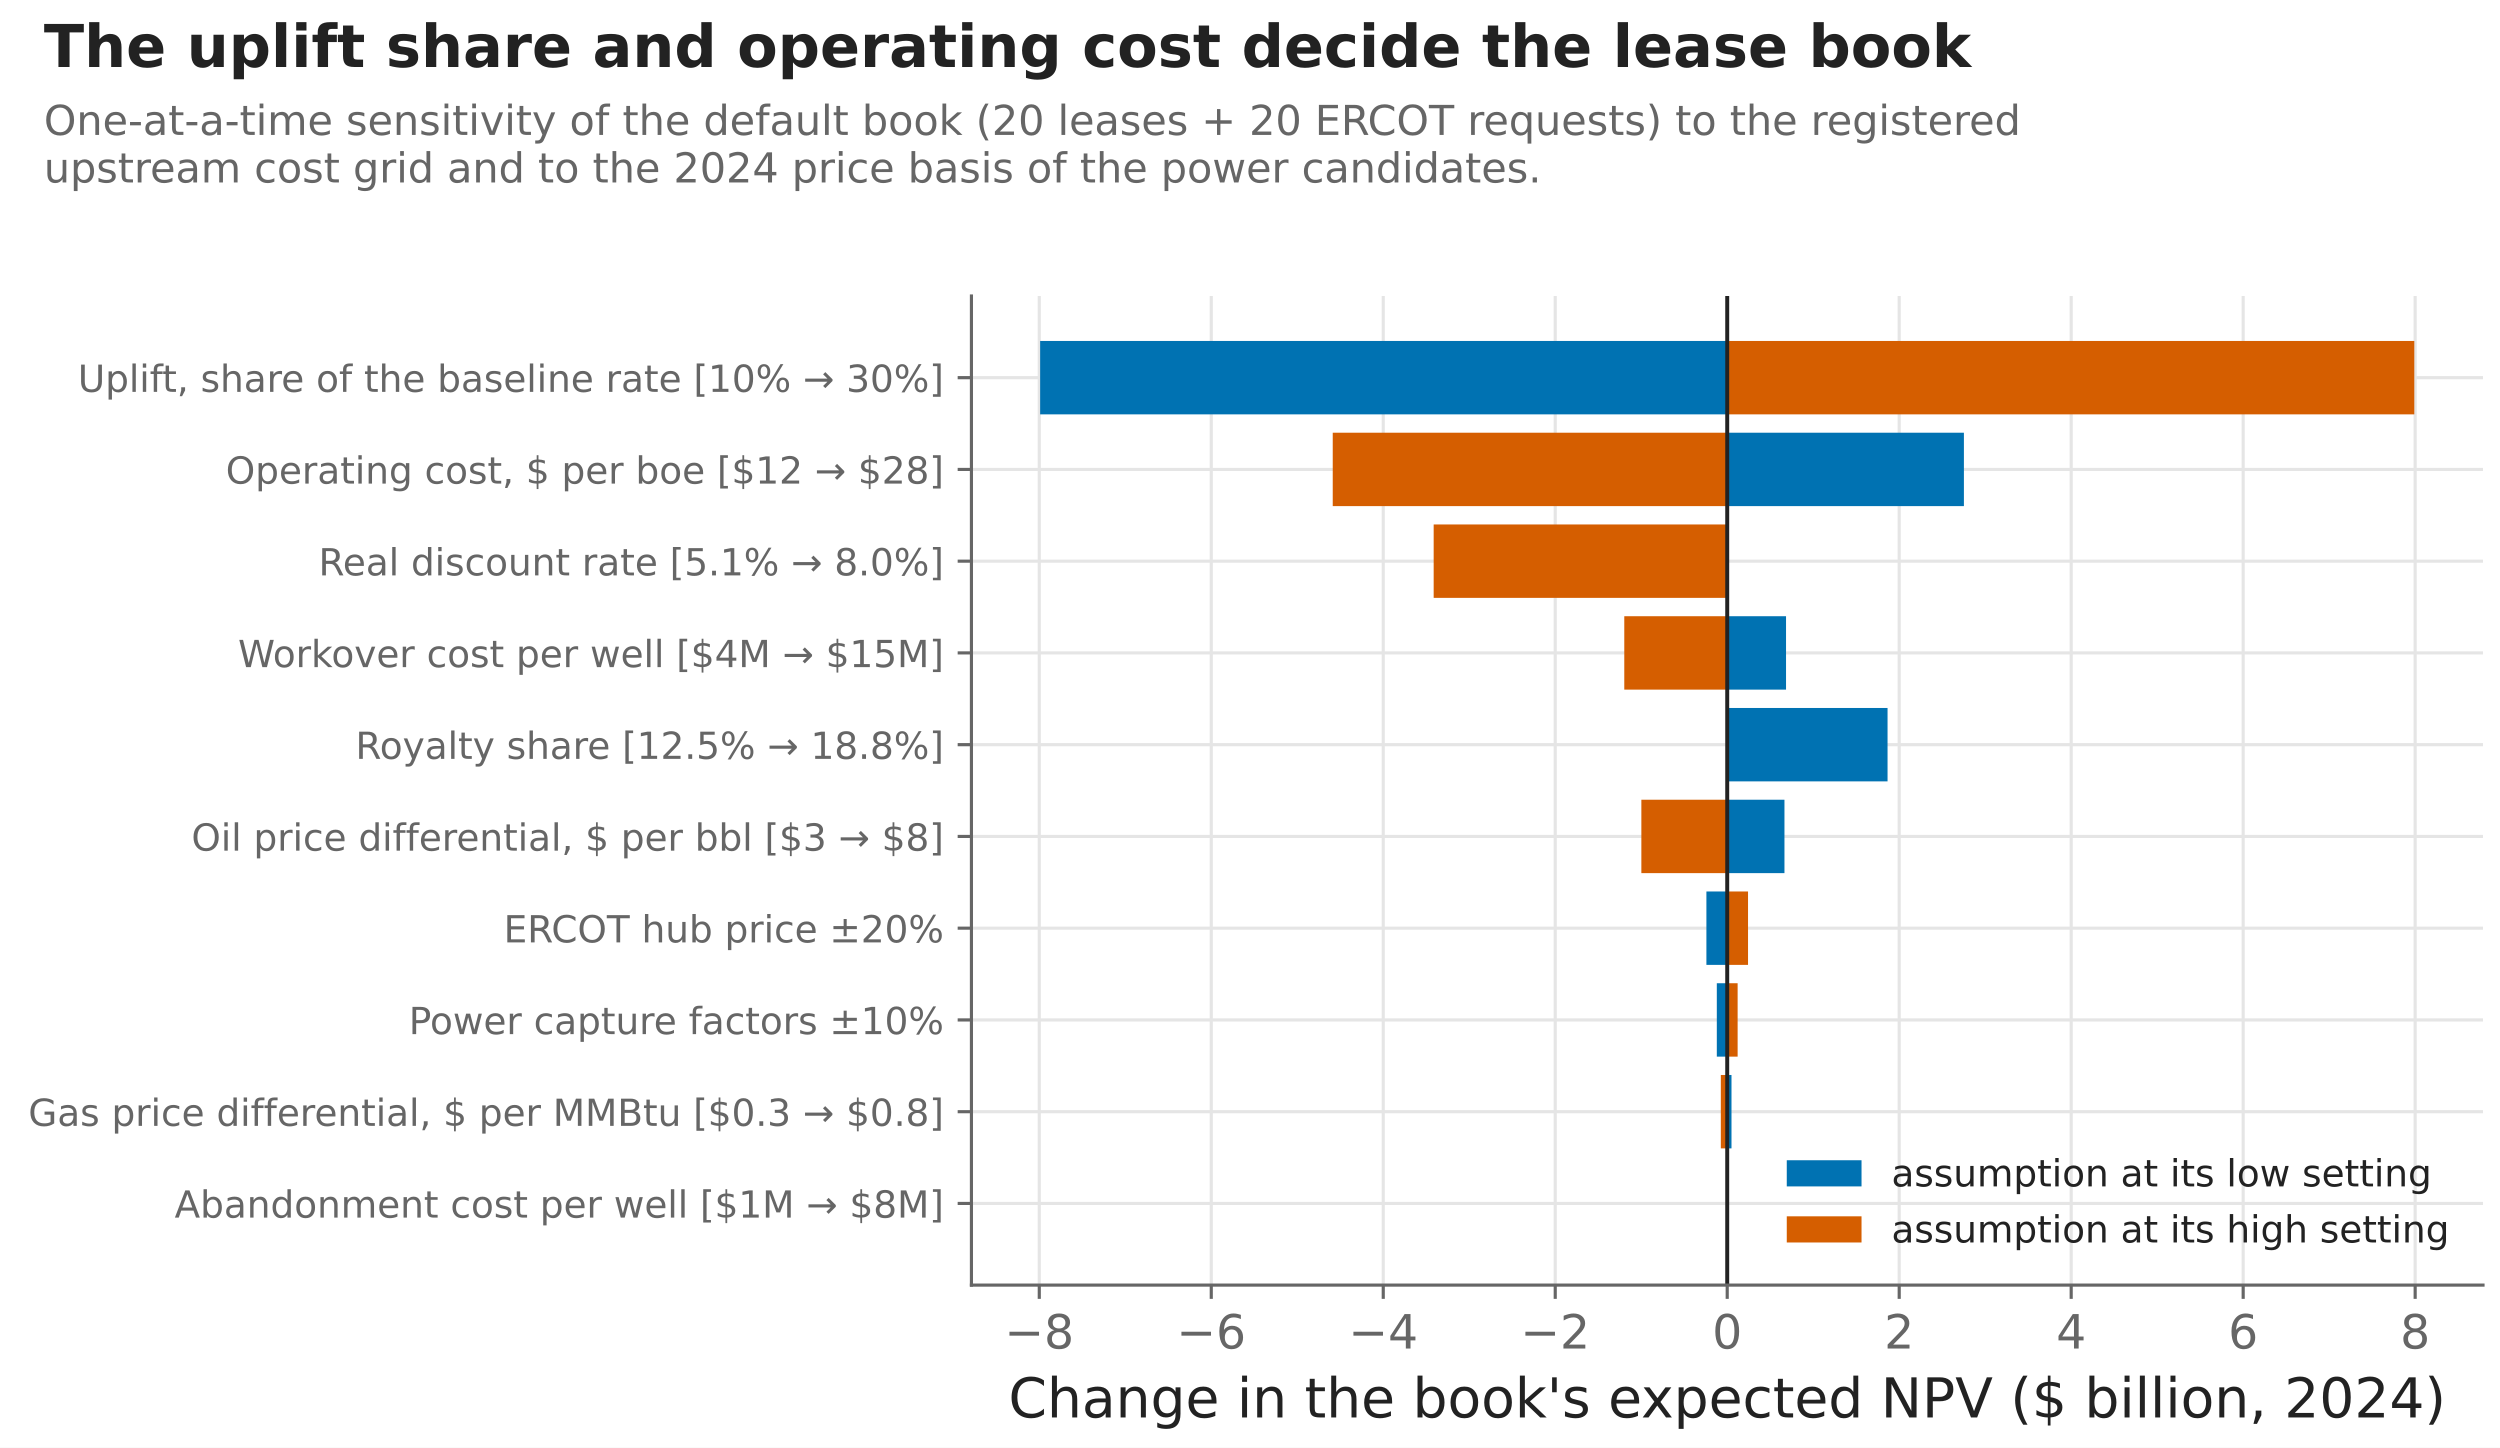
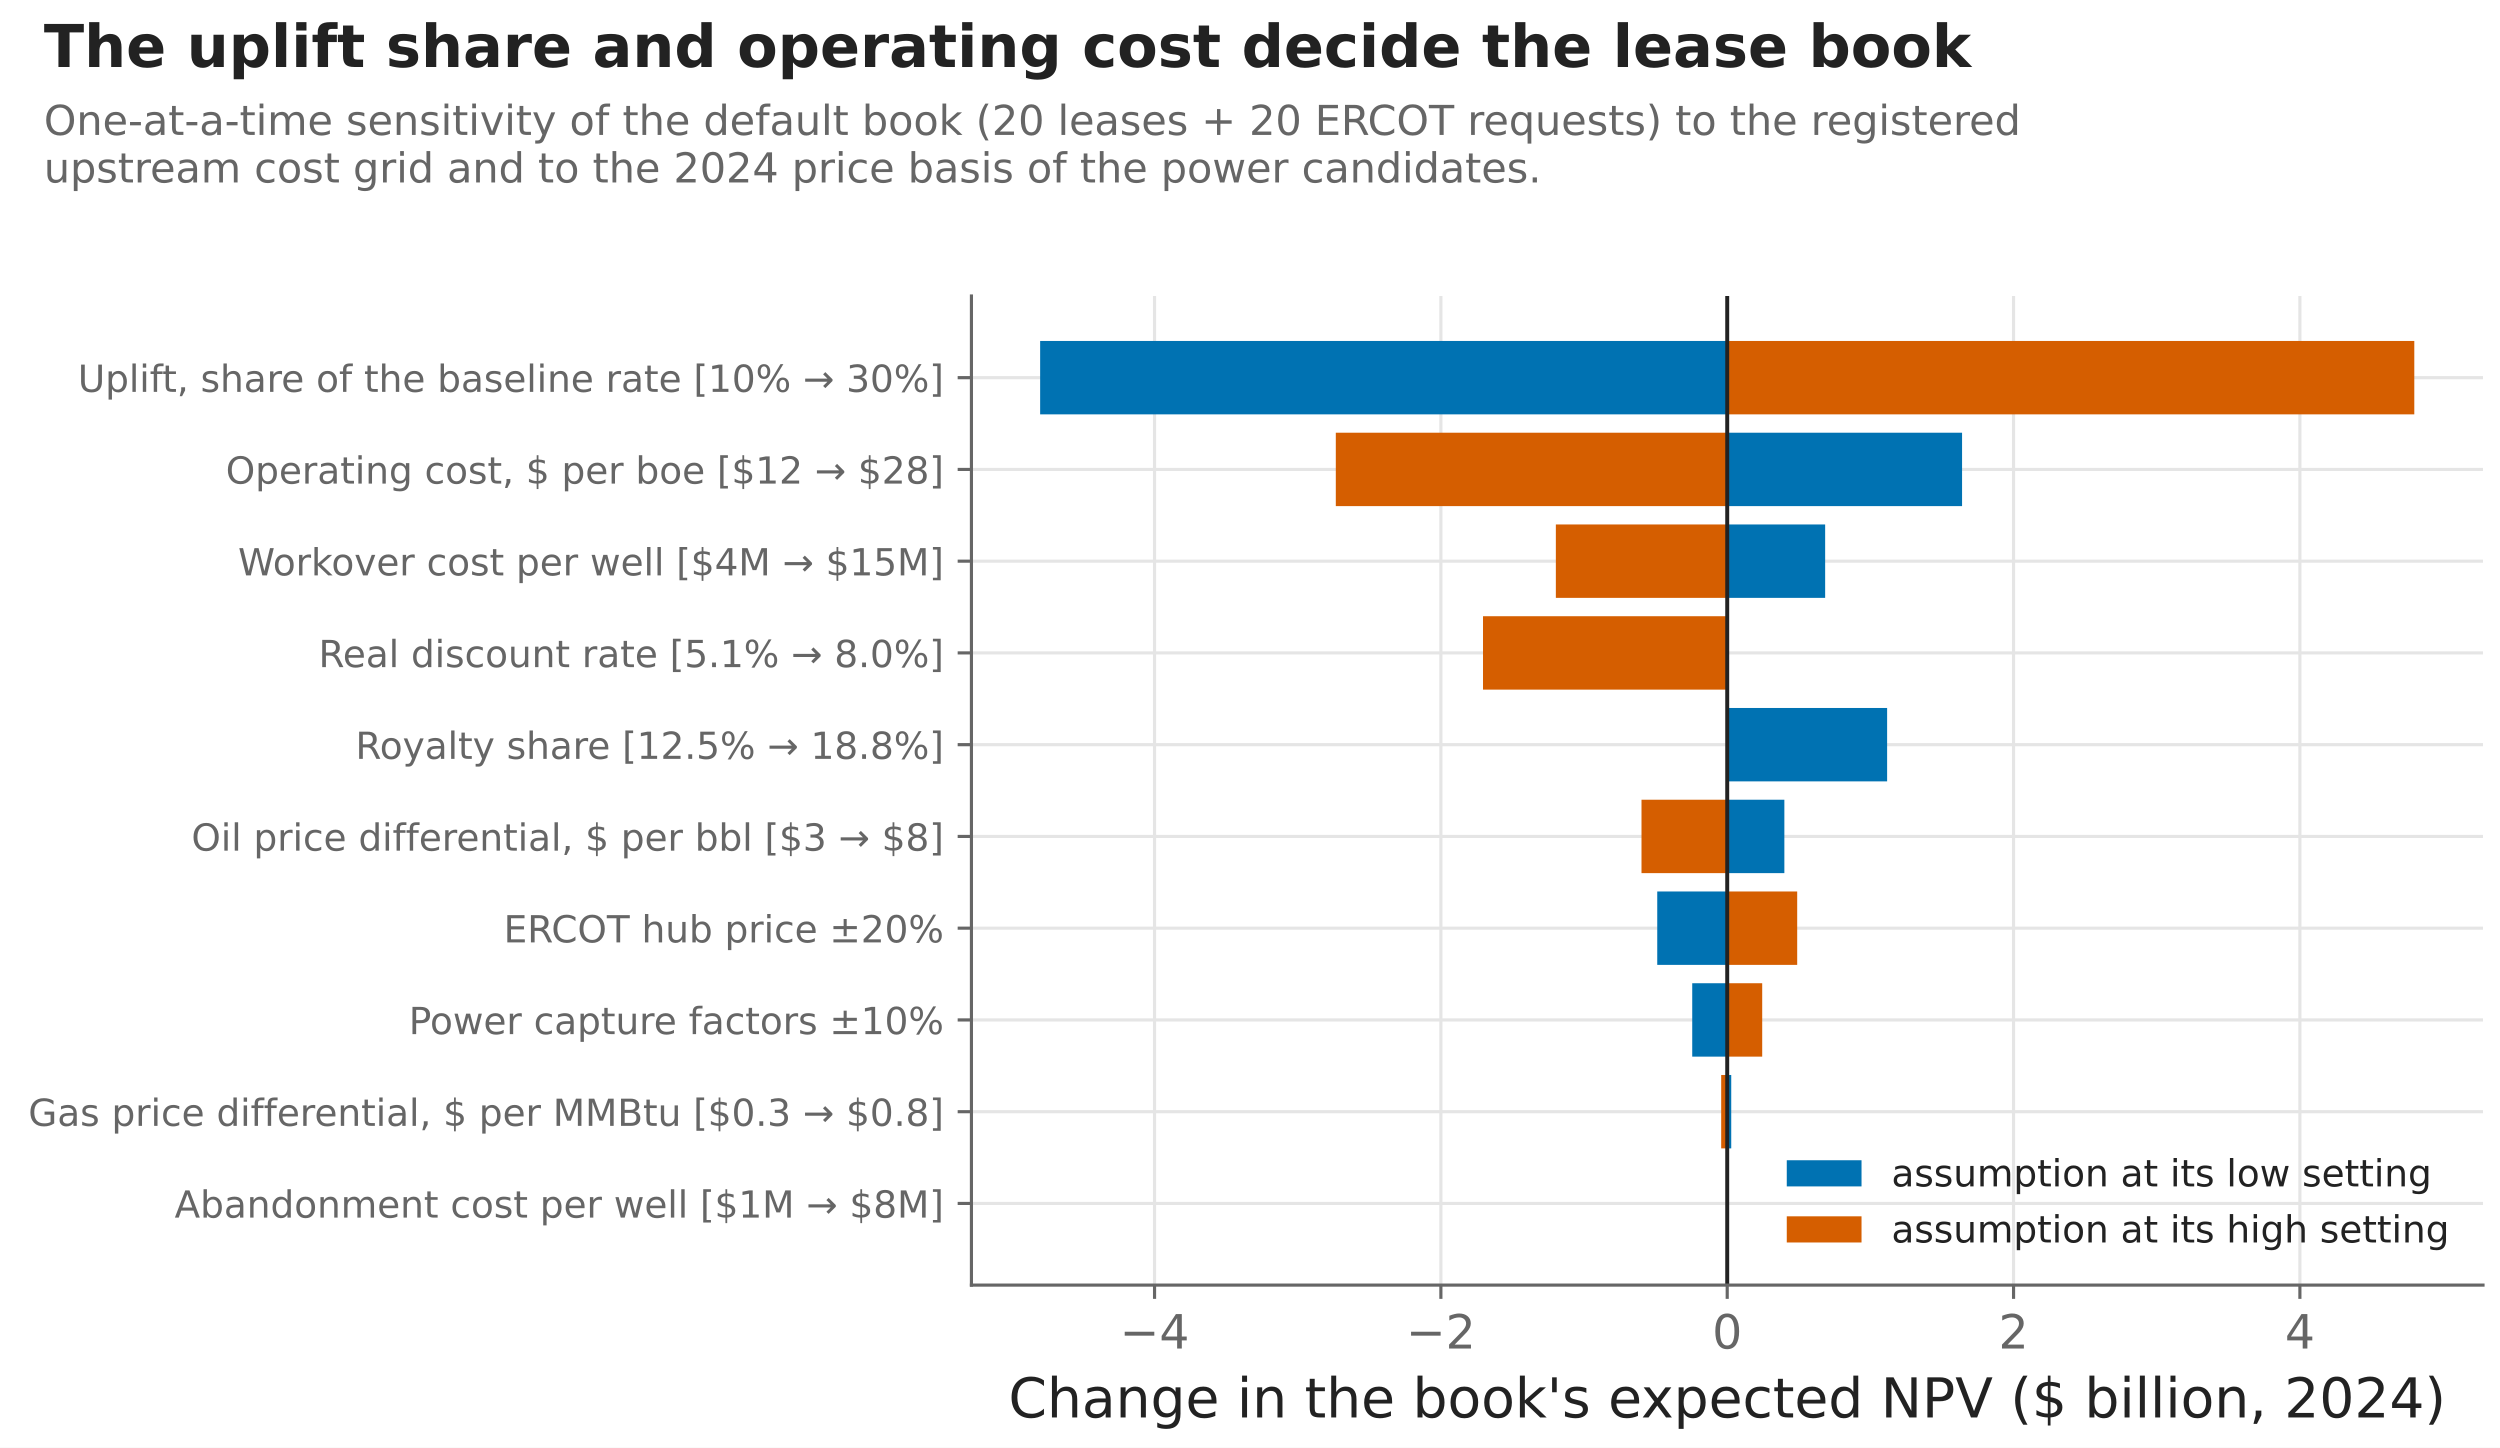
<svg xmlns="http://www.w3.org/2000/svg" xmlns:xlink="http://www.w3.org/1999/xlink" width="635.39pt" height="367.937pt" viewBox="0 0 635.39 367.937" version="1.1">
  <defs>
    <style type="text/css">*{stroke-linejoin: round; stroke-linecap: butt}</style>
  </defs>
  <g id="figure_1">
    <g id="patch_1">
      <path d="M 0 367.937  L 635.39 367.937  L 635.39 0  L 0 0  z " style="fill: #ffffff" />
    </g>
    <g id="axes_1">
      <g id="patch_2">
        <path d="M 246.896 326.616  L 631.07 326.616  L 631.07 75.23  L 246.896 75.23  z " style="fill: #ffffff" />
      </g>
      <g id="matplotlib.axis_1">
        <g id="xtick_1">
          <g id="line2d_1">
-             <path d="M 264.138 326.616  L 264.138 75.23  " clip-path="url(#p27f0724fc9)" style="fill: none; stroke: #e5e5e5; stroke-width: 0.8; stroke-linecap: square" />
+             <path d="M 293.436 326.616  L 293.436 75.23  " clip-path="url(#p6bc9cff640)" style="fill: none; stroke: #e5e5e5; stroke-width: 0.8; stroke-linecap: square" />
          </g>
          <g id="line2d_2">
            <defs>
              <path id="me00eba5936" d="M 0 0  L 0 3.5  " style="stroke: #666666; stroke-width: 0.8" />
            </defs>
            <g>
-               <use xlink:href="#me00eba5936" x="264.138" y="326.616" style="fill: #666666; stroke: #666666; stroke-width: 0.8" />
+               <use xlink:href="#me00eba5936" x="293.436" y="326.616" style="fill: #666666; stroke: #666666; stroke-width: 0.8" />
            </g>
          </g>
          <g id="text_1">
-             <text style="font-size: 12px; font-family: 'DejaVu Sans', 'Bitstream Vera Sans', 'Computer Modern Sans Serif', 'Lucida Grande', 'Verdana', 'Geneva', 'Lucid', 'Arial', 'Helvetica', 'Avant Garde', sans-serif; text-anchor: middle; fill: #666666" x="264.138" y="342.734" transform="rotate(-0 264.1384 342.7336)">−8</text>
+             <text style="font-size: 12px; font-family: 'DejaVu Sans', 'Bitstream Vera Sans', 'Computer Modern Sans Serif', 'Lucida Grande', 'Verdana', 'Geneva', 'Lucid', 'Arial', 'Helvetica', 'Avant Garde', sans-serif; text-anchor: middle; fill: #666666" x="293.436" y="342.734" transform="rotate(-0 293.4356 342.7336)">−4</text>
          </g>
        </g>
        <g id="xtick_2">
          <g id="line2d_3">
-             <path d="M 307.85 326.616  L 307.85 75.23  " clip-path="url(#p27f0724fc9)" style="fill: none; stroke: #e5e5e5; stroke-width: 0.8; stroke-linecap: square" />
+             <path d="M 366.209 326.616  L 366.209 75.23  " clip-path="url(#p6bc9cff640)" style="fill: none; stroke: #e5e5e5; stroke-width: 0.8; stroke-linecap: square" />
          </g>
          <g id="line2d_4">
            <g>
-               <use xlink:href="#me00eba5936" x="307.85" y="326.616" style="fill: #666666; stroke: #666666; stroke-width: 0.8" />
+               <use xlink:href="#me00eba5936" x="366.209" y="326.616" style="fill: #666666; stroke: #666666; stroke-width: 0.8" />
            </g>
          </g>
          <g id="text_2">
-             <text style="font-size: 12px; font-family: 'DejaVu Sans', 'Bitstream Vera Sans', 'Computer Modern Sans Serif', 'Lucida Grande', 'Verdana', 'Geneva', 'Lucid', 'Arial', 'Helvetica', 'Avant Garde', sans-serif; text-anchor: middle; fill: #666666" x="307.85" y="342.734" transform="rotate(-0 307.8496 342.7336)">−6</text>
+             <text style="font-size: 12px; font-family: 'DejaVu Sans', 'Bitstream Vera Sans', 'Computer Modern Sans Serif', 'Lucida Grande', 'Verdana', 'Geneva', 'Lucid', 'Arial', 'Helvetica', 'Avant Garde', sans-serif; text-anchor: middle; fill: #666666" x="366.209" y="342.734" transform="rotate(-0 366.2094 342.7336)">−2</text>
          </g>
        </g>
        <g id="xtick_3">
          <g id="line2d_5">
-             <path d="M 351.561 326.616  L 351.561 75.23  " clip-path="url(#p27f0724fc9)" style="fill: none; stroke: #e5e5e5; stroke-width: 0.8; stroke-linecap: square" />
+             <path d="M 438.983 326.616  L 438.983 75.23  " clip-path="url(#p6bc9cff640)" style="fill: none; stroke: #e5e5e5; stroke-width: 0.8; stroke-linecap: square" />
          </g>
          <g id="line2d_6">
            <g>
-               <use xlink:href="#me00eba5936" x="351.561" y="326.616" style="fill: #666666; stroke: #666666; stroke-width: 0.8" />
+               <use xlink:href="#me00eba5936" x="438.983" y="326.616" style="fill: #666666; stroke: #666666; stroke-width: 0.8" />
            </g>
          </g>
          <g id="text_3">
-             <text style="font-size: 12px; font-family: 'DejaVu Sans', 'Bitstream Vera Sans', 'Computer Modern Sans Serif', 'Lucida Grande', 'Verdana', 'Geneva', 'Lucid', 'Arial', 'Helvetica', 'Avant Garde', sans-serif; text-anchor: middle; fill: #666666" x="351.561" y="342.734" transform="rotate(-0 351.5608 342.7336)">−4</text>
+             <text style="font-size: 12px; font-family: 'DejaVu Sans', 'Bitstream Vera Sans', 'Computer Modern Sans Serif', 'Lucida Grande', 'Verdana', 'Geneva', 'Lucid', 'Arial', 'Helvetica', 'Avant Garde', sans-serif; text-anchor: middle; fill: #666666" x="438.983" y="342.734" transform="rotate(-0 438.9831 342.7336)">0</text>
          </g>
        </g>
        <g id="xtick_4">
          <g id="line2d_7">
-             <path d="M 395.272 326.616  L 395.272 75.23  " clip-path="url(#p27f0724fc9)" style="fill: none; stroke: #e5e5e5; stroke-width: 0.8; stroke-linecap: square" />
+             <path d="M 511.757 326.616  L 511.757 75.23  " clip-path="url(#p6bc9cff640)" style="fill: none; stroke: #e5e5e5; stroke-width: 0.8; stroke-linecap: square" />
          </g>
          <g id="line2d_8">
            <g>
-               <use xlink:href="#me00eba5936" x="395.272" y="326.616" style="fill: #666666; stroke: #666666; stroke-width: 0.8" />
+               <use xlink:href="#me00eba5936" x="511.757" y="326.616" style="fill: #666666; stroke: #666666; stroke-width: 0.8" />
            </g>
          </g>
          <g id="text_4">
-             <text style="font-size: 12px; font-family: 'DejaVu Sans', 'Bitstream Vera Sans', 'Computer Modern Sans Serif', 'Lucida Grande', 'Verdana', 'Geneva', 'Lucid', 'Arial', 'Helvetica', 'Avant Garde', sans-serif; text-anchor: middle; fill: #666666" x="395.272" y="342.734" transform="rotate(-0 395.2719 342.7336)">−2</text>
+             <text style="font-size: 12px; font-family: 'DejaVu Sans', 'Bitstream Vera Sans', 'Computer Modern Sans Serif', 'Lucida Grande', 'Verdana', 'Geneva', 'Lucid', 'Arial', 'Helvetica', 'Avant Garde', sans-serif; text-anchor: middle; fill: #666666" x="511.757" y="342.734" transform="rotate(-0 511.7569 342.7336)">2</text>
          </g>
        </g>
        <g id="xtick_5">
          <g id="line2d_9">
-             <path d="M 438.983 326.616  L 438.983 75.23  " clip-path="url(#p27f0724fc9)" style="fill: none; stroke: #e5e5e5; stroke-width: 0.8; stroke-linecap: square" />
+             <path d="M 584.531 326.616  L 584.531 75.23  " clip-path="url(#p6bc9cff640)" style="fill: none; stroke: #e5e5e5; stroke-width: 0.8; stroke-linecap: square" />
          </g>
          <g id="line2d_10">
            <g>
-               <use xlink:href="#me00eba5936" x="438.983" y="326.616" style="fill: #666666; stroke: #666666; stroke-width: 0.8" />
+               <use xlink:href="#me00eba5936" x="584.531" y="326.616" style="fill: #666666; stroke: #666666; stroke-width: 0.8" />
            </g>
          </g>
          <g id="text_5">
-             <text style="font-size: 12px; font-family: 'DejaVu Sans', 'Bitstream Vera Sans', 'Computer Modern Sans Serif', 'Lucida Grande', 'Verdana', 'Geneva', 'Lucid', 'Arial', 'Helvetica', 'Avant Garde', sans-serif; text-anchor: middle; fill: #666666" x="438.983" y="342.734" transform="rotate(-0 438.9831 342.7336)">0</text>
-           </g>
-         </g>
-         <g id="xtick_6">
-           <g id="line2d_11">
-             <path d="M 482.694 326.616  L 482.694 75.23  " clip-path="url(#p27f0724fc9)" style="fill: none; stroke: #e5e5e5; stroke-width: 0.8; stroke-linecap: square" />
-           </g>
-           <g id="line2d_12">
-             <g>
-               <use xlink:href="#me00eba5936" x="482.694" y="326.616" style="fill: #666666; stroke: #666666; stroke-width: 0.8" />
-             </g>
-           </g>
-           <g id="text_6">
-             <text style="font-size: 12px; font-family: 'DejaVu Sans', 'Bitstream Vera Sans', 'Computer Modern Sans Serif', 'Lucida Grande', 'Verdana', 'Geneva', 'Lucid', 'Arial', 'Helvetica', 'Avant Garde', sans-serif; text-anchor: middle; fill: #666666" x="482.694" y="342.734" transform="rotate(-0 482.6943 342.7336)">2</text>
-           </g>
-         </g>
-         <g id="xtick_7">
-           <g id="line2d_13">
-             <path d="M 526.405 326.616  L 526.405 75.23  " clip-path="url(#p27f0724fc9)" style="fill: none; stroke: #e5e5e5; stroke-width: 0.8; stroke-linecap: square" />
-           </g>
-           <g id="line2d_14">
-             <g>
-               <use xlink:href="#me00eba5936" x="526.405" y="326.616" style="fill: #666666; stroke: #666666; stroke-width: 0.8" />
-             </g>
-           </g>
-           <g id="text_7">
-             <text style="font-size: 12px; font-family: 'DejaVu Sans', 'Bitstream Vera Sans', 'Computer Modern Sans Serif', 'Lucida Grande', 'Verdana', 'Geneva', 'Lucid', 'Arial', 'Helvetica', 'Avant Garde', sans-serif; text-anchor: middle; fill: #666666" x="526.405" y="342.734" transform="rotate(-0 526.4055 342.7336)">4</text>
-           </g>
-         </g>
-         <g id="xtick_8">
-           <g id="line2d_15">
-             <path d="M 570.117 326.616  L 570.117 75.23  " clip-path="url(#p27f0724fc9)" style="fill: none; stroke: #e5e5e5; stroke-width: 0.8; stroke-linecap: square" />
-           </g>
-           <g id="line2d_16">
-             <g>
-               <use xlink:href="#me00eba5936" x="570.117" y="326.616" style="fill: #666666; stroke: #666666; stroke-width: 0.8" />
-             </g>
-           </g>
-           <g id="text_8">
-             <text style="font-size: 12px; font-family: 'DejaVu Sans', 'Bitstream Vera Sans', 'Computer Modern Sans Serif', 'Lucida Grande', 'Verdana', 'Geneva', 'Lucid', 'Arial', 'Helvetica', 'Avant Garde', sans-serif; text-anchor: middle; fill: #666666" x="570.117" y="342.734" transform="rotate(-0 570.1167 342.7336)">6</text>
-           </g>
-         </g>
-         <g id="xtick_9">
-           <g id="line2d_17">
-             <path d="M 613.828 326.616  L 613.828 75.23  " clip-path="url(#p27f0724fc9)" style="fill: none; stroke: #e5e5e5; stroke-width: 0.8; stroke-linecap: square" />
-           </g>
-           <g id="line2d_18">
-             <g>
-               <use xlink:href="#me00eba5936" x="613.828" y="326.616" style="fill: #666666; stroke: #666666; stroke-width: 0.8" />
-             </g>
-           </g>
-           <g id="text_9">
-             <text style="font-size: 12px; font-family: 'DejaVu Sans', 'Bitstream Vera Sans', 'Computer Modern Sans Serif', 'Lucida Grande', 'Verdana', 'Geneva', 'Lucid', 'Arial', 'Helvetica', 'Avant Garde', sans-serif; text-anchor: middle; fill: #666666" x="613.828" y="342.734" transform="rotate(-0 613.8279 342.7336)">8</text>
-           </g>
-         </g>
-         <g id="text_10">
+             <text style="font-size: 12px; font-family: 'DejaVu Sans', 'Bitstream Vera Sans', 'Computer Modern Sans Serif', 'Lucida Grande', 'Verdana', 'Geneva', 'Lucid', 'Arial', 'Helvetica', 'Avant Garde', sans-serif; text-anchor: middle; fill: #666666" x="584.531" y="342.734" transform="rotate(-0 584.5307 342.7336)">4</text>
+           </g>
+         </g>
+         <g id="text_6">
          <text style="font-size: 14px; font-family: 'DejaVu Sans', 'Bitstream Vera Sans', 'Computer Modern Sans Serif', 'Lucida Grande', 'Verdana', 'Geneva', 'Lucid', 'Arial', 'Helvetica', 'Avant Garde', sans-serif; text-anchor: middle; fill: #222222" x="438.983" y="360.254" transform="rotate(-0 438.9831 360.2542)">Change in the book's expected NPV ($ billion, 2024)</text>
        </g>
      </g>
      <g id="matplotlib.axis_2">
        <g id="ytick_1">
-           <g id="line2d_19">
-             <path d="M 246.896 305.862  L 631.07 305.862  " clip-path="url(#p27f0724fc9)" style="fill: none; stroke: #e5e5e5; stroke-width: 0.8; stroke-linecap: square" />
-           </g>
-           <g id="line2d_20">
+           <g id="line2d_11">
+             <path d="M 246.896 305.862  L 631.07 305.862  " clip-path="url(#p6bc9cff640)" style="fill: none; stroke: #e5e5e5; stroke-width: 0.8; stroke-linecap: square" />
+           </g>
+           <g id="line2d_12">
            <defs>
              <path id="mce5acbc380" d="M 0 0  L -3.5 0  " style="stroke: #666666; stroke-width: 0.8" />
            </defs>
            <g>
              <use xlink:href="#mce5acbc380" x="246.896" y="305.862" style="fill: #666666; stroke: #666666; stroke-width: 0.8" />
            </g>
          </g>
+           <g id="text_7">
+             <text style="font-size: 9.5px; font-family: 'DejaVu Sans', 'Bitstream Vera Sans', 'Computer Modern Sans Serif', 'Lucida Grande', 'Verdana', 'Geneva', 'Lucid', 'Arial', 'Helvetica', 'Avant Garde', sans-serif; text-anchor: end; fill: #666666" x="239.896" y="309.471" transform="rotate(-0 239.8963 309.4711)">Abandonment cost per well  [$1M → $8M]</text>
+           </g>
+         </g>
+         <g id="ytick_2">
+           <g id="line2d_13">
+             <path d="M 246.896 282.542  L 631.07 282.542  " clip-path="url(#p6bc9cff640)" style="fill: none; stroke: #e5e5e5; stroke-width: 0.8; stroke-linecap: square" />
+           </g>
+           <g id="line2d_14">
+             <g>
+               <use xlink:href="#mce5acbc380" x="246.896" y="282.542" style="fill: #666666; stroke: #666666; stroke-width: 0.8" />
+             </g>
+           </g>
+           <g id="text_8">
+             <text style="font-size: 9.5px; font-family: 'DejaVu Sans', 'Bitstream Vera Sans', 'Computer Modern Sans Serif', 'Lucida Grande', 'Verdana', 'Geneva', 'Lucid', 'Arial', 'Helvetica', 'Avant Garde', sans-serif; text-anchor: end; fill: #666666" x="239.896" y="286.151" transform="rotate(-0 239.8963 286.1514)">Gas price differential, $ per MMBtu  [$0.3 → $0.8]</text>
+           </g>
+         </g>
+         <g id="ytick_3">
+           <g id="line2d_15">
+             <path d="M 246.896 259.222  L 631.07 259.222  " clip-path="url(#p6bc9cff640)" style="fill: none; stroke: #e5e5e5; stroke-width: 0.8; stroke-linecap: square" />
+           </g>
+           <g id="line2d_16">
+             <g>
+               <use xlink:href="#mce5acbc380" x="246.896" y="259.222" style="fill: #666666; stroke: #666666; stroke-width: 0.8" />
+             </g>
+           </g>
+           <g id="text_9">
+             <text style="font-size: 9.5px; font-family: 'DejaVu Sans', 'Bitstream Vera Sans', 'Computer Modern Sans Serif', 'Lucida Grande', 'Verdana', 'Geneva', 'Lucid', 'Arial', 'Helvetica', 'Avant Garde', sans-serif; text-anchor: end; fill: #666666" x="239.896" y="262.832" transform="rotate(-0 239.8963 262.8317)">Power capture factors ±10%</text>
+           </g>
+         </g>
+         <g id="ytick_4">
+           <g id="line2d_17">
+             <path d="M 246.896 235.903  L 631.07 235.903  " clip-path="url(#p6bc9cff640)" style="fill: none; stroke: #e5e5e5; stroke-width: 0.8; stroke-linecap: square" />
+           </g>
+           <g id="line2d_18">
+             <g>
+               <use xlink:href="#mce5acbc380" x="246.896" y="235.903" style="fill: #666666; stroke: #666666; stroke-width: 0.8" />
+             </g>
+           </g>
+           <g id="text_10">
+             <text style="font-size: 9.5px; font-family: 'DejaVu Sans', 'Bitstream Vera Sans', 'Computer Modern Sans Serif', 'Lucida Grande', 'Verdana', 'Geneva', 'Lucid', 'Arial', 'Helvetica', 'Avant Garde', sans-serif; text-anchor: end; fill: #666666" x="239.896" y="239.512" transform="rotate(-0 239.8963 239.5121)">ERCOT hub price ±20%</text>
+           </g>
+         </g>
+         <g id="ytick_5">
+           <g id="line2d_19">
+             <path d="M 246.896 212.583  L 631.07 212.583  " clip-path="url(#p6bc9cff640)" style="fill: none; stroke: #e5e5e5; stroke-width: 0.8; stroke-linecap: square" />
+           </g>
+           <g id="line2d_20">
+             <g>
+               <use xlink:href="#mce5acbc380" x="246.896" y="212.583" style="fill: #666666; stroke: #666666; stroke-width: 0.8" />
+             </g>
+           </g>
          <g id="text_11">
-             <text style="font-size: 9.5px; font-family: 'DejaVu Sans', 'Bitstream Vera Sans', 'Computer Modern Sans Serif', 'Lucida Grande', 'Verdana', 'Geneva', 'Lucid', 'Arial', 'Helvetica', 'Avant Garde', sans-serif; text-anchor: end; fill: #666666" x="239.896" y="309.471" transform="rotate(-0 239.8963 309.4711)">Abandonment cost per well  [$1M → $8M]</text>
-           </g>
-         </g>
-         <g id="ytick_2">
+             <text style="font-size: 9.5px; font-family: 'DejaVu Sans', 'Bitstream Vera Sans', 'Computer Modern Sans Serif', 'Lucida Grande', 'Verdana', 'Geneva', 'Lucid', 'Arial', 'Helvetica', 'Avant Garde', sans-serif; text-anchor: end; fill: #666666" x="239.896" y="216.192" transform="rotate(-0 239.8963 216.1924)">Oil price differential, $ per bbl  [$3 → $8]</text>
+           </g>
+         </g>
+         <g id="ytick_6">
          <g id="line2d_21">
-             <path d="M 246.896 282.542  L 631.07 282.542  " clip-path="url(#p27f0724fc9)" style="fill: none; stroke: #e5e5e5; stroke-width: 0.8; stroke-linecap: square" />
+             <path d="M 246.896 189.263  L 631.07 189.263  " clip-path="url(#p6bc9cff640)" style="fill: none; stroke: #e5e5e5; stroke-width: 0.8; stroke-linecap: square" />
          </g>
          <g id="line2d_22">
            <g>
-               <use xlink:href="#mce5acbc380" x="246.896" y="282.542" style="fill: #666666; stroke: #666666; stroke-width: 0.8" />
+               <use xlink:href="#mce5acbc380" x="246.896" y="189.263" style="fill: #666666; stroke: #666666; stroke-width: 0.8" />
            </g>
          </g>
          <g id="text_12">
-             <text style="font-size: 9.5px; font-family: 'DejaVu Sans', 'Bitstream Vera Sans', 'Computer Modern Sans Serif', 'Lucida Grande', 'Verdana', 'Geneva', 'Lucid', 'Arial', 'Helvetica', 'Avant Garde', sans-serif; text-anchor: end; fill: #666666" x="239.896" y="286.151" transform="rotate(-0 239.8963 286.1514)">Gas price differential, $ per MMBtu  [$0.3 → $0.8]</text>
-           </g>
-         </g>
-         <g id="ytick_3">
+             <text style="font-size: 9.5px; font-family: 'DejaVu Sans', 'Bitstream Vera Sans', 'Computer Modern Sans Serif', 'Lucida Grande', 'Verdana', 'Geneva', 'Lucid', 'Arial', 'Helvetica', 'Avant Garde', sans-serif; text-anchor: end; fill: #666666" x="239.896" y="192.873" transform="rotate(-0 239.8963 192.8727)">Royalty share  [12.5% → 18.8%]</text>
+           </g>
+         </g>
+         <g id="ytick_7">
          <g id="line2d_23">
-             <path d="M 246.896 259.222  L 631.07 259.222  " clip-path="url(#p27f0724fc9)" style="fill: none; stroke: #e5e5e5; stroke-width: 0.8; stroke-linecap: square" />
+             <path d="M 246.896 165.944  L 631.07 165.944  " clip-path="url(#p6bc9cff640)" style="fill: none; stroke: #e5e5e5; stroke-width: 0.8; stroke-linecap: square" />
          </g>
          <g id="line2d_24">
            <g>
-               <use xlink:href="#mce5acbc380" x="246.896" y="259.222" style="fill: #666666; stroke: #666666; stroke-width: 0.8" />
+               <use xlink:href="#mce5acbc380" x="246.896" y="165.944" style="fill: #666666; stroke: #666666; stroke-width: 0.8" />
            </g>
          </g>
          <g id="text_13">
-             <text style="font-size: 9.5px; font-family: 'DejaVu Sans', 'Bitstream Vera Sans', 'Computer Modern Sans Serif', 'Lucida Grande', 'Verdana', 'Geneva', 'Lucid', 'Arial', 'Helvetica', 'Avant Garde', sans-serif; text-anchor: end; fill: #666666" x="239.896" y="262.832" transform="rotate(-0 239.8963 262.8317)">Power capture factors ±10%</text>
-           </g>
-         </g>
-         <g id="ytick_4">
+             <text style="font-size: 9.5px; font-family: 'DejaVu Sans', 'Bitstream Vera Sans', 'Computer Modern Sans Serif', 'Lucida Grande', 'Verdana', 'Geneva', 'Lucid', 'Arial', 'Helvetica', 'Avant Garde', sans-serif; text-anchor: end; fill: #666666" x="239.896" y="169.553" transform="rotate(-0 239.8963 169.553)">Real discount rate  [5.1% → 8.0%]</text>
+           </g>
+         </g>
+         <g id="ytick_8">
          <g id="line2d_25">
-             <path d="M 246.896 235.903  L 631.07 235.903  " clip-path="url(#p27f0724fc9)" style="fill: none; stroke: #e5e5e5; stroke-width: 0.8; stroke-linecap: square" />
+             <path d="M 246.896 142.624  L 631.07 142.624  " clip-path="url(#p6bc9cff640)" style="fill: none; stroke: #e5e5e5; stroke-width: 0.8; stroke-linecap: square" />
          </g>
          <g id="line2d_26">
            <g>
-               <use xlink:href="#mce5acbc380" x="246.896" y="235.903" style="fill: #666666; stroke: #666666; stroke-width: 0.8" />
+               <use xlink:href="#mce5acbc380" x="246.896" y="142.624" style="fill: #666666; stroke: #666666; stroke-width: 0.8" />
            </g>
          </g>
          <g id="text_14">
-             <text style="font-size: 9.5px; font-family: 'DejaVu Sans', 'Bitstream Vera Sans', 'Computer Modern Sans Serif', 'Lucida Grande', 'Verdana', 'Geneva', 'Lucid', 'Arial', 'Helvetica', 'Avant Garde', sans-serif; text-anchor: end; fill: #666666" x="239.896" y="239.512" transform="rotate(-0 239.8963 239.5121)">ERCOT hub price ±20%</text>
-           </g>
-         </g>
-         <g id="ytick_5">
+             <text style="font-size: 9.5px; font-family: 'DejaVu Sans', 'Bitstream Vera Sans', 'Computer Modern Sans Serif', 'Lucida Grande', 'Verdana', 'Geneva', 'Lucid', 'Arial', 'Helvetica', 'Avant Garde', sans-serif; text-anchor: end; fill: #666666" x="239.896" y="146.233" transform="rotate(-0 239.8963 146.2333)">Workover cost per well  [$4M → $15M]</text>
+           </g>
+         </g>
+         <g id="ytick_9">
          <g id="line2d_27">
-             <path d="M 246.896 212.583  L 631.07 212.583  " clip-path="url(#p27f0724fc9)" style="fill: none; stroke: #e5e5e5; stroke-width: 0.8; stroke-linecap: square" />
+             <path d="M 246.896 119.304  L 631.07 119.304  " clip-path="url(#p6bc9cff640)" style="fill: none; stroke: #e5e5e5; stroke-width: 0.8; stroke-linecap: square" />
          </g>
          <g id="line2d_28">
            <g>
-               <use xlink:href="#mce5acbc380" x="246.896" y="212.583" style="fill: #666666; stroke: #666666; stroke-width: 0.8" />
+               <use xlink:href="#mce5acbc380" x="246.896" y="119.304" style="fill: #666666; stroke: #666666; stroke-width: 0.8" />
            </g>
          </g>
          <g id="text_15">
-             <text style="font-size: 9.5px; font-family: 'DejaVu Sans', 'Bitstream Vera Sans', 'Computer Modern Sans Serif', 'Lucida Grande', 'Verdana', 'Geneva', 'Lucid', 'Arial', 'Helvetica', 'Avant Garde', sans-serif; text-anchor: end; fill: #666666" x="239.896" y="216.192" transform="rotate(-0 239.8963 216.1924)">Oil price differential, $ per bbl  [$3 → $8]</text>
-           </g>
-         </g>
-         <g id="ytick_6">
+             <text style="font-size: 9.5px; font-family: 'DejaVu Sans', 'Bitstream Vera Sans', 'Computer Modern Sans Serif', 'Lucida Grande', 'Verdana', 'Geneva', 'Lucid', 'Arial', 'Helvetica', 'Avant Garde', sans-serif; text-anchor: end; fill: #666666" x="239.896" y="122.914" transform="rotate(-0 239.8963 122.9136)">Operating cost, $ per boe  [$12 → $28]</text>
+           </g>
+         </g>
+         <g id="ytick_10">
          <g id="line2d_29">
-             <path d="M 246.896 189.263  L 631.07 189.263  " clip-path="url(#p27f0724fc9)" style="fill: none; stroke: #e5e5e5; stroke-width: 0.8; stroke-linecap: square" />
+             <path d="M 246.896 95.985  L 631.07 95.985  " clip-path="url(#p6bc9cff640)" style="fill: none; stroke: #e5e5e5; stroke-width: 0.8; stroke-linecap: square" />
          </g>
          <g id="line2d_30">
            <g>
-               <use xlink:href="#mce5acbc380" x="246.896" y="189.263" style="fill: #666666; stroke: #666666; stroke-width: 0.8" />
+               <use xlink:href="#mce5acbc380" x="246.896" y="95.985" style="fill: #666666; stroke: #666666; stroke-width: 0.8" />
            </g>
          </g>
          <g id="text_16">
-             <text style="font-size: 9.5px; font-family: 'DejaVu Sans', 'Bitstream Vera Sans', 'Computer Modern Sans Serif', 'Lucida Grande', 'Verdana', 'Geneva', 'Lucid', 'Arial', 'Helvetica', 'Avant Garde', sans-serif; text-anchor: end; fill: #666666" x="239.896" y="192.873" transform="rotate(-0 239.8963 192.8727)">Royalty share  [12.5% → 18.8%]</text>
-           </g>
-         </g>
-         <g id="ytick_7">
-           <g id="line2d_31">
-             <path d="M 246.896 165.944  L 631.07 165.944  " clip-path="url(#p27f0724fc9)" style="fill: none; stroke: #e5e5e5; stroke-width: 0.8; stroke-linecap: square" />
-           </g>
-           <g id="line2d_32">
-             <g>
-               <use xlink:href="#mce5acbc380" x="246.896" y="165.944" style="fill: #666666; stroke: #666666; stroke-width: 0.8" />
-             </g>
-           </g>
-           <g id="text_17">
-             <text style="font-size: 9.5px; font-family: 'DejaVu Sans', 'Bitstream Vera Sans', 'Computer Modern Sans Serif', 'Lucida Grande', 'Verdana', 'Geneva', 'Lucid', 'Arial', 'Helvetica', 'Avant Garde', sans-serif; text-anchor: end; fill: #666666" x="239.896" y="169.553" transform="rotate(-0 239.8963 169.553)">Workover cost per well  [$4M → $15M]</text>
-           </g>
-         </g>
-         <g id="ytick_8">
-           <g id="line2d_33">
-             <path d="M 246.896 142.624  L 631.07 142.624  " clip-path="url(#p27f0724fc9)" style="fill: none; stroke: #e5e5e5; stroke-width: 0.8; stroke-linecap: square" />
-           </g>
-           <g id="line2d_34">
-             <g>
-               <use xlink:href="#mce5acbc380" x="246.896" y="142.624" style="fill: #666666; stroke: #666666; stroke-width: 0.8" />
-             </g>
-           </g>
-           <g id="text_18">
-             <text style="font-size: 9.5px; font-family: 'DejaVu Sans', 'Bitstream Vera Sans', 'Computer Modern Sans Serif', 'Lucida Grande', 'Verdana', 'Geneva', 'Lucid', 'Arial', 'Helvetica', 'Avant Garde', sans-serif; text-anchor: end; fill: #666666" x="239.896" y="146.233" transform="rotate(-0 239.8963 146.2333)">Real discount rate  [5.1% → 8.0%]</text>
-           </g>
-         </g>
-         <g id="ytick_9">
-           <g id="line2d_35">
-             <path d="M 246.896 119.304  L 631.07 119.304  " clip-path="url(#p27f0724fc9)" style="fill: none; stroke: #e5e5e5; stroke-width: 0.8; stroke-linecap: square" />
-           </g>
-           <g id="line2d_36">
-             <g>
-               <use xlink:href="#mce5acbc380" x="246.896" y="119.304" style="fill: #666666; stroke: #666666; stroke-width: 0.8" />
-             </g>
-           </g>
-           <g id="text_19">
-             <text style="font-size: 9.5px; font-family: 'DejaVu Sans', 'Bitstream Vera Sans', 'Computer Modern Sans Serif', 'Lucida Grande', 'Verdana', 'Geneva', 'Lucid', 'Arial', 'Helvetica', 'Avant Garde', sans-serif; text-anchor: end; fill: #666666" x="239.896" y="122.914" transform="rotate(-0 239.8963 122.9136)">Operating cost, $ per boe  [$12 → $28]</text>
-           </g>
-         </g>
-         <g id="ytick_10">
-           <g id="line2d_37">
-             <path d="M 246.896 95.985  L 631.07 95.985  " clip-path="url(#p27f0724fc9)" style="fill: none; stroke: #e5e5e5; stroke-width: 0.8; stroke-linecap: square" />
-           </g>
-           <g id="line2d_38">
-             <g>
-               <use xlink:href="#mce5acbc380" x="246.896" y="95.985" style="fill: #666666; stroke: #666666; stroke-width: 0.8" />
-             </g>
-           </g>
-           <g id="text_20">
            <text style="font-size: 9.5px; font-family: 'DejaVu Sans', 'Bitstream Vera Sans', 'Computer Modern Sans Serif', 'Lucida Grande', 'Verdana', 'Geneva', 'Lucid', 'Arial', 'Helvetica', 'Avant Garde', sans-serif; text-anchor: end; fill: #666666" x="239.896" y="99.594" transform="rotate(-0 239.8963 99.59396)">Uplift, share of the baseline rate  [10% → 30%]</text>
          </g>
        </g>
      </g>
      <g id="patch_3">
-         <path d="M 438.983 315.19  L 438.983 315.19  L 438.983 296.534  L 438.983 296.534  z " clip-path="url(#p27f0724fc9)" style="fill: #0072b2" />
+         <path d="M 438.983 315.19  L 438.983 315.19  L 438.983 296.534  L 438.983 296.534  z " clip-path="url(#p6bc9cff640)" style="fill: #0072b2" />
      </g>
      <g id="patch_4">
-         <path d="M 438.983 291.87  L 440.069 291.87  L 440.069 273.214  L 438.983 273.214  z " clip-path="url(#p27f0724fc9)" style="fill: #0072b2" />
+         <path d="M 438.983 291.87  L 440.005 291.87  L 440.005 273.214  L 438.983 273.214  z " clip-path="url(#p6bc9cff640)" style="fill: #0072b2" />
      </g>
      <g id="patch_5">
-         <path d="M 438.983 268.55  L 436.338 268.55  L 436.338 249.895  L 438.983 249.895  z " clip-path="url(#p27f0724fc9)" style="fill: #0072b2" />
+         <path d="M 438.983 268.55  L 430.091 268.55  L 430.091 249.895  L 438.983 249.895  z " clip-path="url(#p6bc9cff640)" style="fill: #0072b2" />
      </g>
      <g id="patch_6">
-         <path d="M 438.983 245.231  L 433.693 245.231  L 433.693 226.575  L 438.983 226.575  z " clip-path="url(#p27f0724fc9)" style="fill: #0072b2" />
+         <path d="M 438.983 245.231  L 421.199 245.231  L 421.199 226.575  L 438.983 226.575  z " clip-path="url(#p6bc9cff640)" style="fill: #0072b2" />
      </g>
      <g id="patch_7">
-         <path d="M 438.983 221.911  L 453.53 221.911  L 453.53 203.255  L 438.983 203.255  z " clip-path="url(#p27f0724fc9)" style="fill: #0072b2" />
+         <path d="M 438.983 221.911  L 453.506 221.911  L 453.506 203.255  L 438.983 203.255  z " clip-path="url(#p6bc9cff640)" style="fill: #0072b2" />
      </g>
      <g id="patch_8">
-         <path d="M 438.983 198.591  L 479.731 198.591  L 479.731 179.936  L 438.983 179.936  z " clip-path="url(#p27f0724fc9)" style="fill: #0072b2" />
+         <path d="M 438.983 198.591  L 479.623 198.591  L 479.623 179.936  L 438.983 179.936  z " clip-path="url(#p6bc9cff640)" style="fill: #0072b2" />
      </g>
      <g id="patch_9">
-         <path d="M 438.983 175.272  L 453.932 175.272  L 453.932 156.616  L 438.983 156.616  z " clip-path="url(#p27f0724fc9)" style="fill: #0072b2" />
+         <path d="M 438.983 175.272  L 438.983 175.272  L 438.983 156.616  L 438.983 156.616  z " clip-path="url(#p6bc9cff640)" style="fill: #0072b2" />
      </g>
      <g id="patch_10">
-         <path d="M 438.983 151.952  L 438.983 151.952  L 438.983 133.296  L 438.983 133.296  z " clip-path="url(#p27f0724fc9)" style="fill: #0072b2" />
+         <path d="M 438.983 151.952  L 463.872 151.952  L 463.872 133.296  L 438.983 133.296  z " clip-path="url(#p6bc9cff640)" style="fill: #0072b2" />
      </g>
      <g id="patch_11">
-         <path d="M 438.983 128.632  L 499.139 128.632  L 499.139 109.977  L 438.983 109.977  z " clip-path="url(#p27f0724fc9)" style="fill: #0072b2" />
+         <path d="M 438.983 128.632  L 498.671 128.632  L 498.671 109.977  L 438.983 109.977  z " clip-path="url(#p6bc9cff640)" style="fill: #0072b2" />
      </g>
      <g id="patch_12">
-         <path d="M 438.983 105.313  L 264.359 105.313  L 264.359 86.657  L 438.983 86.657  z " clip-path="url(#p27f0724fc9)" style="fill: #0072b2" />
+         <path d="M 438.983 105.313  L 264.359 105.313  L 264.359 86.657  L 438.983 86.657  z " clip-path="url(#p6bc9cff640)" style="fill: #0072b2" />
      </g>
      <g id="patch_13">
-         <path d="M 438.983 315.19  L 438.983 315.19  L 438.983 296.534  L 438.983 296.534  z " clip-path="url(#p27f0724fc9)" style="fill: #d55e00" />
+         <path d="M 438.983 315.19  L 438.983 315.19  L 438.983 296.534  L 438.983 296.534  z " clip-path="url(#p6bc9cff640)" style="fill: #d55e00" />
      </g>
      <g id="patch_14">
-         <path d="M 438.983 291.87  L 437.355 291.87  L 437.355 273.214  L 438.983 273.214  z " clip-path="url(#p27f0724fc9)" style="fill: #d55e00" />
+         <path d="M 438.983 291.87  L 437.45 291.87  L 437.45 273.214  L 438.983 273.214  z " clip-path="url(#p6bc9cff640)" style="fill: #d55e00" />
      </g>
      <g id="patch_15">
-         <path d="M 438.983 268.55  L 441.628 268.55  L 441.628 249.895  L 438.983 249.895  z " clip-path="url(#p27f0724fc9)" style="fill: #d55e00" />
+         <path d="M 438.983 268.55  L 447.875 268.55  L 447.875 249.895  L 438.983 249.895  z " clip-path="url(#p6bc9cff640)" style="fill: #d55e00" />
      </g>
      <g id="patch_16">
-         <path d="M 438.983 245.231  L 444.273 245.231  L 444.273 226.575  L 438.983 226.575  z " clip-path="url(#p27f0724fc9)" style="fill: #d55e00" />
+         <path d="M 438.983 245.231  L 456.767 245.231  L 456.767 226.575  L 438.983 226.575  z " clip-path="url(#p6bc9cff640)" style="fill: #d55e00" />
      </g>
      <g id="patch_17">
-         <path d="M 438.983 221.911  L 417.162 221.911  L 417.162 203.255  L 438.983 203.255  z " clip-path="url(#p27f0724fc9)" style="fill: #d55e00" />
+         <path d="M 438.983 221.911  L 417.198 221.911  L 417.198 203.255  L 438.983 203.255  z " clip-path="url(#p6bc9cff640)" style="fill: #d55e00" />
      </g>
      <g id="patch_18">
-         <path d="M 438.983 198.591  L 438.983 198.591  L 438.983 179.936  L 438.983 179.936  z " clip-path="url(#p27f0724fc9)" style="fill: #d55e00" />
+         <path d="M 438.983 198.591  L 438.983 198.591  L 438.983 179.936  L 438.983 179.936  z " clip-path="url(#p6bc9cff640)" style="fill: #d55e00" />
      </g>
      <g id="patch_19">
-         <path d="M 438.983 175.272  L 412.822 175.272  L 412.822 156.616  L 438.983 156.616  z " clip-path="url(#p27f0724fc9)" style="fill: #d55e00" />
+         <path d="M 438.983 175.272  L 376.915 175.272  L 376.915 156.616  L 438.983 156.616  z " clip-path="url(#p6bc9cff640)" style="fill: #d55e00" />
      </g>
      <g id="patch_20">
-         <path d="M 438.983 151.952  L 364.375 151.952  L 364.375 133.296  L 438.983 133.296  z " clip-path="url(#p27f0724fc9)" style="fill: #d55e00" />
+         <path d="M 438.983 151.952  L 395.428 151.952  L 395.428 133.296  L 438.983 133.296  z " clip-path="url(#p6bc9cff640)" style="fill: #d55e00" />
      </g>
      <g id="patch_21">
-         <path d="M 438.983 128.632  L 338.723 128.632  L 338.723 109.977  L 438.983 109.977  z " clip-path="url(#p27f0724fc9)" style="fill: #d55e00" />
+         <path d="M 438.983 128.632  L 339.503 128.632  L 339.503 109.977  L 438.983 109.977  z " clip-path="url(#p6bc9cff640)" style="fill: #d55e00" />
      </g>
      <g id="patch_22">
-         <path d="M 438.983 105.313  L 613.608 105.313  L 613.608 86.657  L 438.983 86.657  z " clip-path="url(#p27f0724fc9)" style="fill: #d55e00" />
-       </g>
-       <g id="line2d_39">
-         <path d="M 438.983 326.616  L 438.983 75.23  " clip-path="url(#p27f0724fc9)" style="fill: none; stroke: #222222; stroke-linecap: square" />
+         <path d="M 438.983 105.313  L 613.608 105.313  L 613.608 86.657  L 438.983 86.657  z " clip-path="url(#p6bc9cff640)" style="fill: #d55e00" />
+       </g>
+       <g id="line2d_31">
+         <path d="M 438.983 326.616  L 438.983 75.23  " clip-path="url(#p6bc9cff640)" style="fill: none; stroke: #222222; stroke-linecap: square" />
      </g>
      <g id="patch_23">
        <path d="M 246.896 326.616  L 246.896 75.23  " style="fill: none; stroke: #666666; stroke-width: 0.8; stroke-linejoin: miter; stroke-linecap: square" />
      </g>
      <g id="patch_24">
        <path d="M 246.896 326.616  L 631.07 326.616  " style="fill: none; stroke: #666666; stroke-width: 0.8; stroke-linejoin: miter; stroke-linecap: square" />
      </g>
      <g id="legend_1">
        <g id="patch_25">
          <path d="M 454.118 301.533  L 473.118 301.533  L 473.118 294.883  L 454.118 294.883  z " style="fill: #0072b2" />
        </g>
-         <g id="text_21">
+         <g id="text_17">
          <text style="font-size: 9.5px; font-family: 'DejaVu Sans', 'Bitstream Vera Sans', 'Computer Modern Sans Serif', 'Lucida Grande', 'Verdana', 'Geneva', 'Lucid', 'Arial', 'Helvetica', 'Avant Garde', sans-serif; text-anchor: start; fill: #222222" x="480.718" y="301.533" transform="rotate(-0 480.7177 301.5334)">assumption at its low setting</text>
        </g>
        <g id="patch_26">
          <path d="M 454.118 315.784  L 473.118 315.784  L 473.118 309.134  L 454.118 309.134  z " style="fill: #d55e00" />
        </g>
-         <g id="text_22">
+         <g id="text_18">
          <text style="font-size: 9.5px; font-family: 'DejaVu Sans', 'Bitstream Vera Sans', 'Computer Modern Sans Serif', 'Lucida Grande', 'Verdana', 'Geneva', 'Lucid', 'Arial', 'Helvetica', 'Avant Garde', sans-serif; text-anchor: start; fill: #222222" x="480.718" y="315.784" transform="rotate(-0 480.7177 315.7841)">assumption at its high setting</text>
        </g>
      </g>
    </g>
-     <g id="text_23">
+     <g id="text_19">
      <text style="font-weight: 700; font-size: 15px; font-family: 'DejaVu Sans', 'Bitstream Vera Sans', 'Computer Modern Sans Serif', 'Lucida Grande', 'Verdana', 'Geneva', 'Lucid', 'Arial', 'Helvetica', 'Avant Garde', sans-serif; text-anchor: start; fill: #222222" x="11.15" y="17.025" transform="rotate(-0 11.15 17.02547)">The uplift share and operating cost decide the lease book</text>
    </g>
-     <g id="text_24">
+     <g id="text_20">
      <text style="font-size: 10.5px; font-family: 'DejaVu Sans', 'Bitstream Vera Sans', 'Computer Modern Sans Serif', 'Lucida Grande', 'Verdana', 'Geneva', 'Lucid', 'Arial', 'Helvetica', 'Avant Garde', sans-serif; fill: #666666" transform="translate(11.15 34.3023)">One-at-a-time sensitivity of the default book (20 leases + 20 ERCOT requests) to the registered</text>
      <text style="font-size: 10.5px; font-family: 'DejaVu Sans', 'Bitstream Vera Sans', 'Computer Modern Sans Serif', 'Lucida Grande', 'Verdana', 'Geneva', 'Lucid', 'Arial', 'Helvetica', 'Avant Garde', sans-serif; fill: #666666" transform="translate(11.15 46.3773)">upstream cost grid and to the 2024 price basis of the power candidates.</text>
    </g>
  </g>
  <defs>
-     <clipPath id="p27f0724fc9">
+     <clipPath id="p6bc9cff640">
      <rect x="246.896" y="75.23" width="384.174" height="251.386" />
    </clipPath>
  </defs>
</svg>
